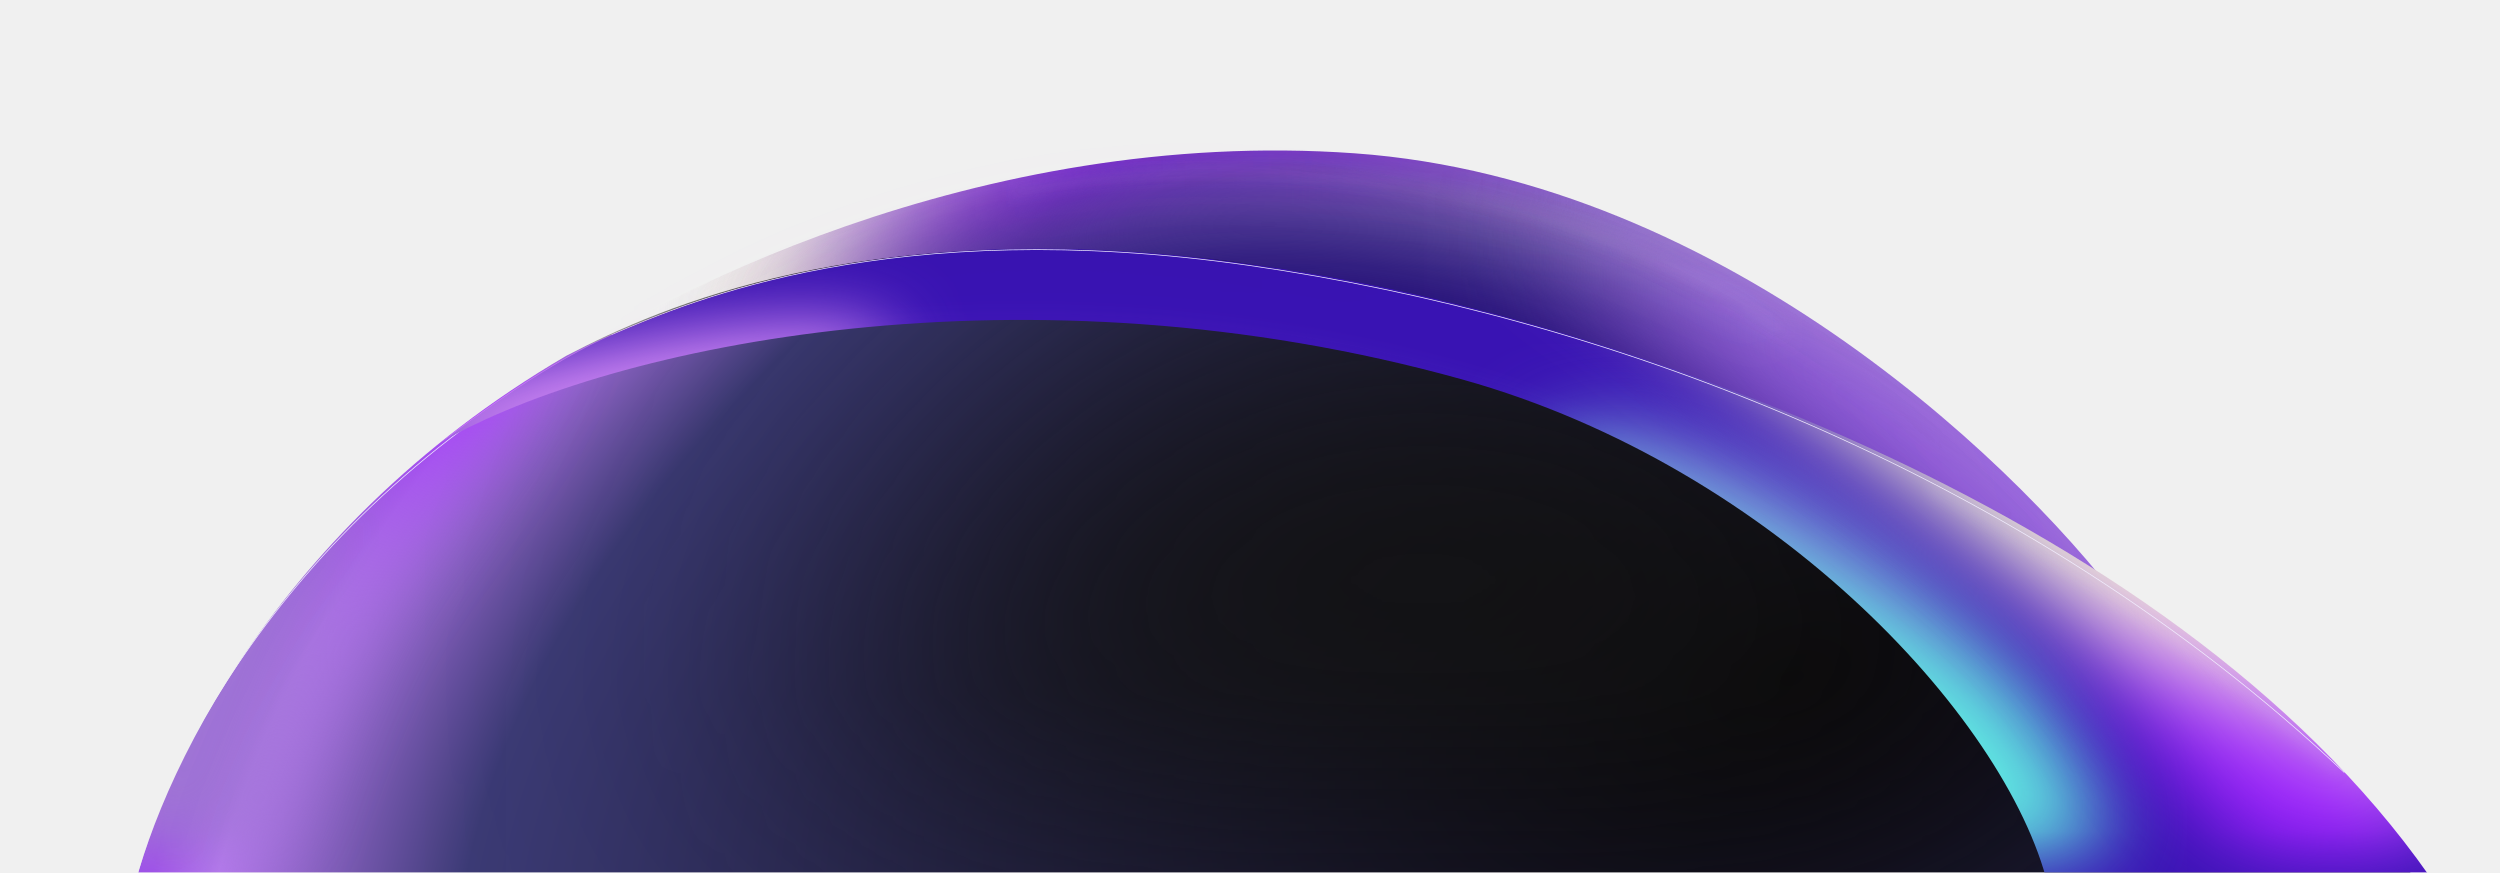
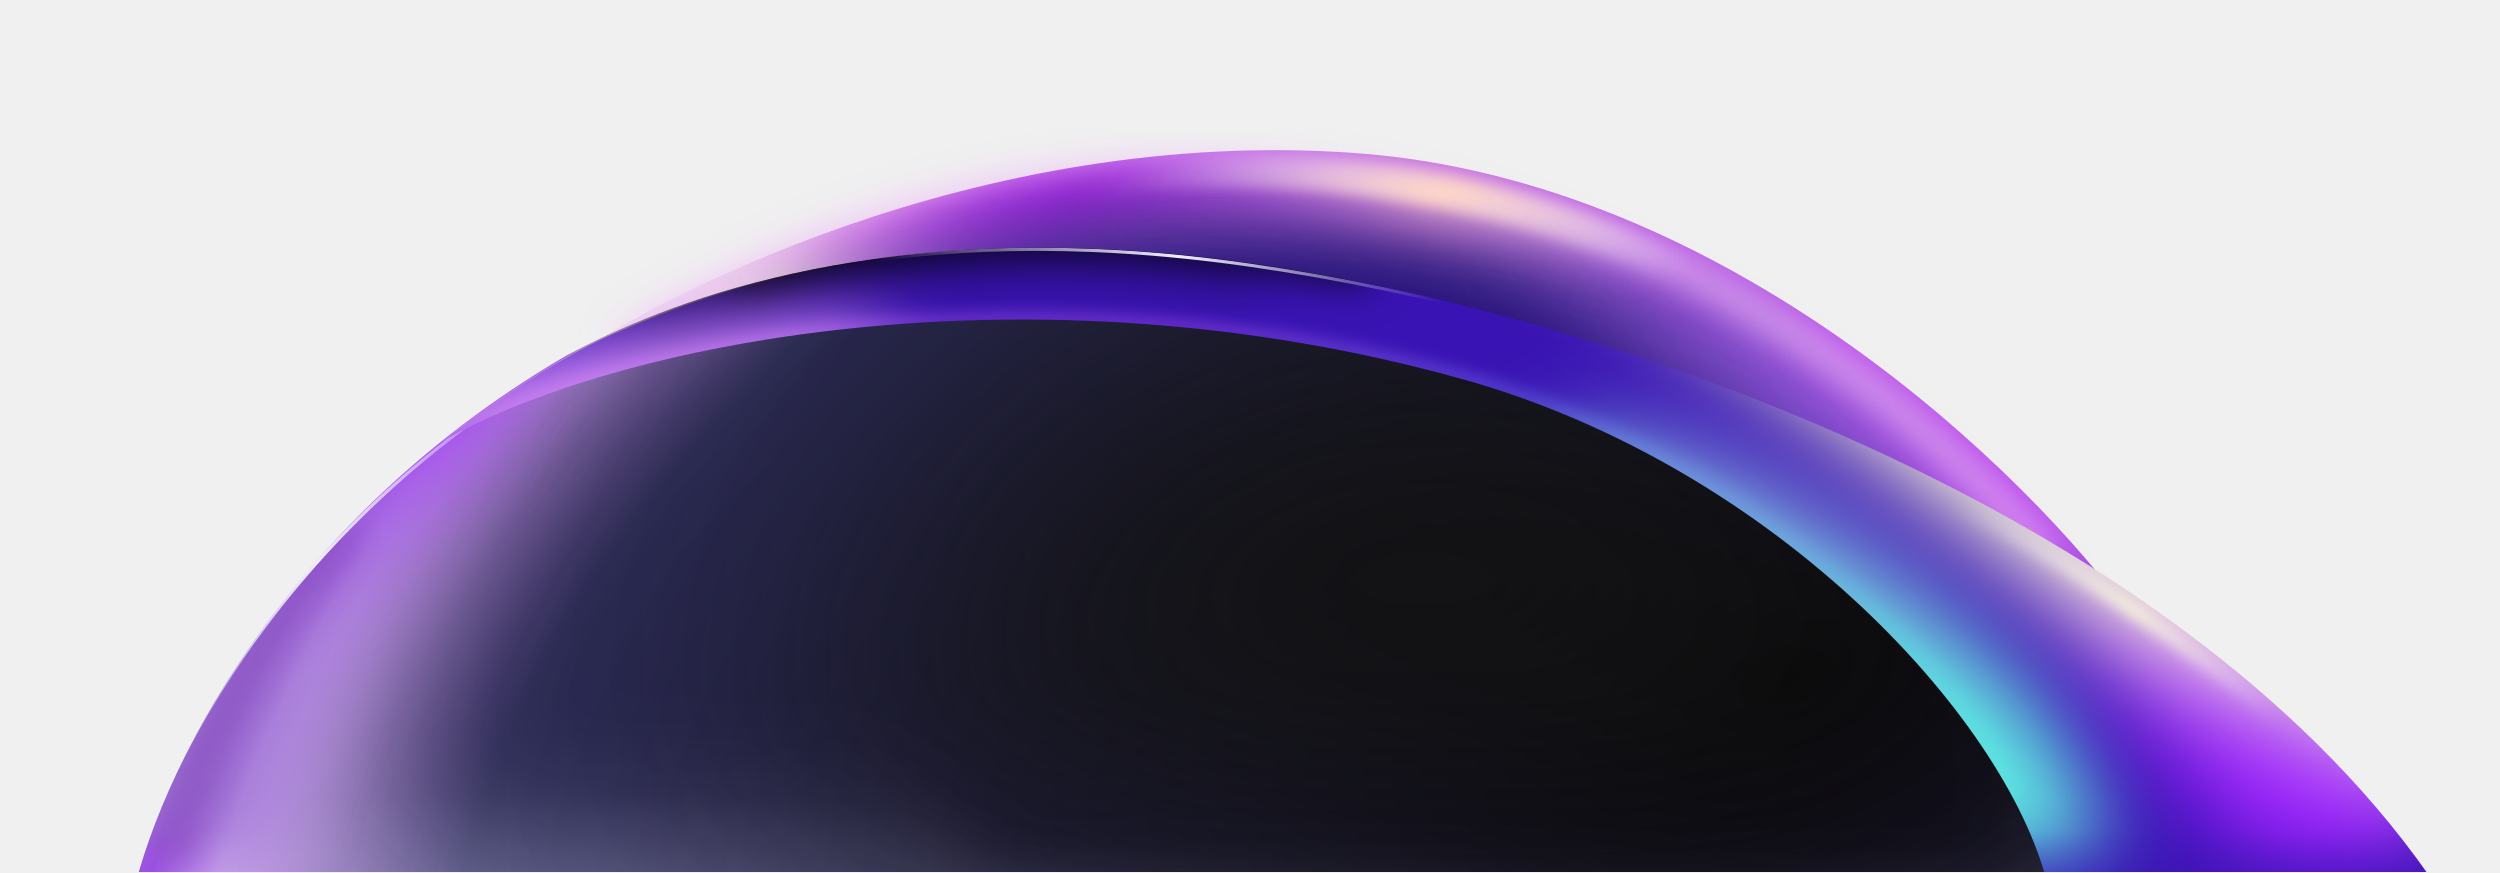
- <svg xmlns="http://www.w3.org/2000/svg" width="3555" height="1241" fill="none">
-   <g clip-path="url(#a)">
-     <g filter="url(#b)">
-       <path stroke="#EA77FF" strokeWidth="28.5" d="M2960.92 937.045C2653.33 507.8 1821.53-63.707 898.275 507.801" />
-     </g>
-     <mask id="c" width="2282" height="668" x="752" y="213" maskUnits="userSpaceOnUse" style="mask-type:alpha">
-       <path fill="#F1EDFF" d="M1926.07 217.981c532.57 37.92 960.43 457.366 1107.79 662.348 0 0-496.47-278.697-1159.92-439.803C1210.48 279.421 752.946 547.621 752.946 547.621c169.134-125.68 640.544-367.56 1173.124-329.64Z" />
+ <svg xmlns="http://www.w3.org/2000/svg" width="2958" height="1032" viewBox="0 0 2958 1032" fill="none">
+   <g clip-path="url(#clip0_1806_105858)">
+     <g filter="url(#filter0_f_1806_105858)">
+       <path d="M2463.31 779.091C2207.47 422.065 1515.62 -53.289 747.7 422.066" stroke="#EA77FF" stroke-width="23.705" />
+     </g>
+     <mask id="mask0_1806_105858" style="mask-type:alpha" maskUnits="userSpaceOnUse" x="626" y="177" width="1898" height="555">
+       <path d="M1602.56 181.008C2045.53 212.549 2401.41 561.424 2523.98 731.919C2523.98 731.919 2111.03 500.111 1559.2 366.111C1007.37 232.111 626.815 455.187 626.815 455.187C767.493 350.653 1159.59 149.468 1602.56 181.008Z" fill="#F1EDFF" />
    </mask>
-     <g mask="url(#c)">
-       <g filter="url(#d)">
-         <path fill="url(#e)" d="M1616.27 291.113c399.52-103.656 1340.36 53.828 927.65-60.904-25.43-97.99-762.29-151.104-972.47-96.572-210.18 54.532-547.97 203.991-522.55 301.98 67.01 347.223 357.19-89.973 567.37-144.504Z" />
-       </g>
-       <g filter="url(#f)">
-         <path fill="#1D0874" d="M3193.25 1527.51c-167.96 234.02-664.53 165.05-1109.12-154.04-444.59-319.09-1057.91-675.458-889.95-909.475 335.22-379.711 1053.58-257.069 1498.18 62.022 444.59 319.092 668.85 767.473 500.89 1001.493Z" />
-       </g>
-       <g filter="url(#g)">
-         <ellipse cx="2822.97" cy="702.297" fill="#A765F2" rx="696.914" ry="110.571" transform="rotate(35.668 2822.97 702.297)" />
-       </g>
-       <g filter="url(#h)">
-         <path stroke="#DC24FF" strokeWidth="84.5" d="M2718.51 456.959c-153.52-100.801-747.16-389.531-1605.28-172.865" />
-       </g>
-       <g filter="url(#i)">
-         <path stroke="#DC24FF" strokeWidth="84.5" d="M2928.89 906.923c-5.63-65.114-55.69-294.644-305.26-486.78" />
-       </g>
-       <g filter="url(#j)">
-         <path stroke="#EBBCF3" strokeWidth="28.5" d="M2917.04 797.302C2581.98 389.131 1714.53-126.657 830.7 504.109" />
-       </g>
-       <g filter="url(#k)">
-         <path stroke="url(#l)" strokeWidth="52.5" d="M2519.99 481.804c-100.35-77.114-493.53-305.863-1094.29-200.83" />
-       </g>
-       <g filter="url(#m)">
-         <path stroke="url(#n)" strokeWidth="44.5" d="M2535.43 472.773c-100.34-77.114-493.52-305.863-1094.28-200.83" />
-       </g>
-     </g>
-     <mask id="o" width="3250" height="953" x="181" y="354" maskUnits="userSpaceOnUse" style="mask-type:alpha">
-       <path fill="#030103" d="M805.166 505.941C371.332 759.672 208.339 1145.33 181.072 1306.44l3249.708-64.54c-294.52-408.27-1210.95-819.157-1712.51-874.015-497.12-54.373-774.891 66.014-913.104 138.056Z" />
+     <g mask="url(#mask0_1806_105858)">
+       <g filter="url(#filter1_f_1806_105858)">
+         <path d="M1344.89 241.838C1677.19 155.622 2459.74 286.61 2116.46 191.181C2095.32 109.678 1482.43 65.5 1307.61 110.857C1132.79 156.214 851.833 280.527 872.979 362.03C928.709 650.834 1170.07 287.195 1344.89 241.838Z" fill="url(#paint0_linear_1806_105858)" />
+       </g>
+       <g filter="url(#filter2_f_1806_105858)">
+         <path d="M2656.55 1270.21C2516.85 1464.86 2103.83 1407.49 1734.04 1142.09C1364.24 876.684 854.116 580.276 993.816 385.632C1272.64 69.805 1870.14 171.814 2239.93 437.219C2609.72 702.624 2796.25 1075.57 2656.55 1270.21Z" fill="#1D0874" />
+       </g>
+       <g filter="url(#filter3_f_1806_105858)">
+         <ellipse cx="2348.57" cy="583.839" rx="579.661" ry="91.968" transform="rotate(35.6676 2348.57 583.839)" fill="#A765F2" />
+       </g>
+       <g filter="url(#filter4_f_1806_105858)">
+         <path d="M2261.68 379.78C2133.99 295.938 1640.23 55.786 926.485 235.999" stroke="#DC24FF" stroke-width="70.283" />
+       </g>
+       <g filter="url(#filter5_f_1806_105858)">
+         <path d="M2436.67 754.038C2431.98 699.88 2390.35 508.967 2182.76 349.157" stroke="#DC24FF" stroke-width="70.283" />
+       </g>
+       <g filter="url(#filter6_f_1806_105858)">
+         <path d="M2426.8 662.862C2148.12 323.364 1426.62 -105.644 691.486 418.998" stroke="#EBBCF3" stroke-width="23.705" />
+       </g>
+       <g filter="url(#filter7_f_1806_105858)">
+         <path d="M2096.56 400.445C2013.1 336.305 1686.07 146.042 1186.39 233.404" stroke="url(#paint1_linear_1806_105858)" stroke-width="43.667" />
+       </g>
+       <g filter="url(#filter8_f_1806_105858)">
+         <path d="M2109.4 392.933C2025.94 328.793 1698.91 138.53 1199.23 225.892" stroke="url(#paint2_linear_1806_105858)" stroke-width="37.013" />
+       </g>
+     </g>
+     <mask id="mask1_1806_105858" style="mask-type:alpha" maskUnits="userSpaceOnUse" x="151" y="294" width="2704" height="793">
+       <path d="M670.254 420.522C309.411 631.564 173.841 952.334 151.162 1086.34L2854.12 1032.66C2609.15 693.078 1846.9 351.322 1429.73 305.693C1016.25 260.468 785.213 360.601 670.254 420.522Z" fill="#030103" />
    </mask>
-     <g mask="url(#o)">
-       <g filter="url(#p)">
-         <ellipse cx="1759.59" cy="1415.66" fill="#000" rx="1272.18" ry="1229.33" transform="rotate(35.668 1759.59 1415.66)" />
-       </g>
-       <g filter="url(#q)">
-         <ellipse cx="2010.27" cy="1009.9" fill="#000" rx="1018.45" ry="558.276" transform="rotate(35.668 2010.27 1009.9)" />
-       </g>
-       <path fill="url(#r)" d="M805.165 505.946c-433.833 253.73-596.826 639.384-624.094 800.494l3267.999-44.23c-306.4-314.605-1232.33-816.249-1730.8-894.321-398.77-62.457-774.892 66.014-913.105 138.057Z" />
-       <g filter="url(#s)">
-         <circle cx="2023.67" cy="1292.19" r="879.113" fill="#121212" />
-       </g>
-       <g filter="url(#t)">
-         <path fill="url(#u)" d="M495.371 882.061C308.382 1250.02 157.763 2074.74 134.286 1647.02c-90.25-45.87-10.31-750.752 88.062-944.33 98.371-193.579 316.846-491.416 407.096-445.553 324.75 139.965-35.701 431.346-134.073 624.924Z" />
-       </g>
-       <g filter="url(#v)">
-         <path stroke="#55008C" strokeWidth="16" d="M215.985 1439.02c3.208-102.16 10.885-365.24 280.837-693.189" />
-       </g>
-       <path stroke="url(#w)" strokeWidth="4.5" d="M170.664 1326.22c26.284-161.28 186.92-547.918 619.197-804.291" />
-     </g>
-     <mask id="x" width="2845" height="919" x="627" y="352" maskUnits="userSpaceOnUse" style="mask-type:alpha">
-       <path fill="#3913B3" d="M2079.33 539.594c450.32 125.671 784.75 493.096 835.53 730.746h556.55c-357.49-538.271-1182.66-822.449-1690.35-895.244-506.57-72.633-793.731 50.059-905.97 98.014l-.752.321c-89.365 38.181-202.034 119.533-247.198 155.437 240.972-139.299 833.92-261.816 1452.19-89.274Z" />
+     <g mask="url(#mask1_1806_105858)">
+       <g filter="url(#filter9_f_1806_105858)">
+         <ellipse cx="1464.1" cy="1177.18" rx="1058.14" ry="1022.5" transform="rotate(35.6676 1464.1 1177.18)" fill="black" />
+       </g>
+       <g filter="url(#filter10_f_1806_105858)">
+         <ellipse cx="1672.6" cy="839.688" rx="847.101" ry="464.348" transform="rotate(35.6676 1672.6 839.688)" fill="black" />
+       </g>
+       <path d="M670.253 420.525C309.41 631.567 173.841 952.336 151.161 1086.34L2869.33 1049.56C2614.48 787.877 1844.34 370.633 1429.73 305.696C1098.05 253.747 785.213 360.604 670.253 420.525Z" fill="url(#paint3_radial_1806_105858)" />
+       <g filter="url(#filter11_f_1806_105858)">
+         <circle cx="1683.74" cy="1074.49" r="731.206" fill="#121212" />
+       </g>
+       <g filter="url(#filter12_f_1806_105858)">
+         <path d="M412.576 733.363C257.047 1039.42 131.77 1725.38 112.242 1369.62C37.177 1331.47 103.667 745.18 185.488 584.17C267.309 423.16 449.026 175.433 524.092 213.579C794.204 329.996 494.397 572.353 412.576 733.363Z" fill="url(#paint4_linear_1806_105858)" />
+       </g>
+       <g filter="url(#filter13_f_1806_105858)">
+         <path d="M180.198 1196.61C182.867 1111.64 189.252 892.826 413.785 620.052" stroke="#55008C" stroke-width="13.308" />
+       </g>
+       <path d="M142.503 1102.79C164.365 968.651 297.974 647.06 657.522 433.82" stroke="url(#paint5_linear_1806_105858)" stroke-width="3.743" />
+     </g>
+     <mask id="mask2_1806_105858" style="mask-type:alpha" maskUnits="userSpaceOnUse" x="522" y="293" width="2366" height="764">
+       <path d="M1730.04 448.514C2104.59 553.042 2382.76 858.647 2424.99 1056.31L2887.91 1056.31C2590.56 608.607 1904.23 372.24 1481.95 311.693C1060.61 251.28 821.763 353.329 728.407 393.216L727.782 393.483C653.453 425.24 559.74 492.905 522.174 522.768C722.604 406.906 1215.79 305.002 1730.04 448.514Z" fill="#3913B3" />
    </mask>
-     <g mask="url(#x)">
-       <path fill="#3913B3" d="M2079.4 540.59c450.32 125.671 785.59 589.52 839.52 735.84l556.55-34.53c-337.18-540.299-1186.65-793.013-1694.34-865.808-506.57-72.633-793.731 50.059-905.97 98.014l-.751.321C785.044 512.608 672.374 593.96 627.21 629.864c240.972-139.299 833.92-261.815 1452.19-89.274Z" />
-       <g filter="url(#y)">
-         <path stroke="url(#z)" strokeWidth="9.5" d="M2864.63 1128.93c-53.93-146.322-334.98-463.668-785.29-589.339-618.27-172.541-1211.223-50.024-1452.196 89.274" />
-       </g>
-       <g filter="url(#A)">
-         <path stroke="#000" strokeWidth="44.5" d="M894.883 450.008c111.707-47.726 399.017-171.131 906.717-98.335" />
-       </g>
-       <g filter="url(#B)">
-         <path stroke="#000" strokeWidth="44.5" d="M1034.1 402.304c115.33-38.159 412.01-136.955 911.78-21.705" />
-       </g>
-       <g filter="url(#C)">
-         <ellipse cx="2583.5" cy="950.582" fill="url(#D)" rx="183.301" ry="491.157" transform="rotate(-51.736 2583.5 950.582)" />
-       </g>
-       <g filter="url(#E)">
-         <path fill="url(#F)" d="M2914.15 857.725c-292.53-291.178-1030.83-688.353-616.66-579.026 71.42-71.75 717.47 221.292 871.37 374.476 153.9 153.184 370.02 452.735 298.6 524.485-233.14 265.89-399.41-166.75-553.31-319.935Z" />
-       </g>
-       <path stroke="url(#G)" strokeWidth="4.5" d="M869.485 475.754c111.706-47.726 399.015-171.131 906.715-98.335 507.7 72.795 1103.51 292.85 1557.38 721.101" />
-       <g filter="url(#H)">
-         <path stroke="url(#I)" strokeWidth="20.5" d="M3324.38 1095.34c-82.93-78.12-315.29-267.67-581.29-400.961" />
-       </g>
-       <g filter="url(#J)">
-         <ellipse cx="907.345" cy="557.922" fill="#DB91F8" rx="372.269" ry="70.717" transform="rotate(-10.327 907.345 557.922)" />
+     <g mask="url(#mask2_1806_105858)">
+       <path d="M1730.1 449.342C2104.65 553.87 2383.52 939.681 2428.38 1061.38L2891.29 1032.66C2610.84 583.264 1904.29 373.069 1482.01 312.521C1060.67 252.108 821.825 354.158 728.47 394.044L727.845 394.311C653.515 426.068 559.802 493.734 522.237 523.597C722.666 407.735 1215.86 305.831 1730.1 449.342Z" fill="#3913B3" />
+       <g filter="url(#filter14_f_1806_105858)">
+         <path d="M2383.22 938.696C2338.36 816.994 2104.6 553.04 1730.04 448.513C1215.8 305.001 722.607 406.905 522.178 522.767" stroke="url(#paint6_linear_1806_105858)" stroke-width="7.902" />
+       </g>
+       <g filter="url(#filter15_f_1806_105858)">
+         <path d="M744.871 373.999C837.783 334.302 1076.76 231.66 1499.04 292.208" stroke="black" stroke-width="37.013" />
+       </g>
+       <g filter="url(#filter16_f_1806_105858)">
+         <path d="M860.668 334.321C956.59 302.583 1203.35 220.409 1619.04 316.268" stroke="black" stroke-width="37.013" />
+       </g>
+       <g filter="url(#filter17_f_1806_105858)">
+         <ellipse cx="2149.38" cy="790.355" rx="152.461" ry="408.521" transform="rotate(-51.7359 2149.38 790.355)" fill="url(#paint7_linear_1806_105858)" />
+       </g>
+       <g filter="url(#filter18_f_1806_105858)">
+         <path d="M2424.41 713.122C2181.09 470.933 1567.01 140.582 1911.5 231.515C1970.9 171.837 2508.26 415.575 2636.26 542.987C2764.27 670.398 2944.03 919.549 2884.63 979.227C2690.71 1200.39 2552.41 840.533 2424.41 713.122Z" fill="url(#paint8_linear_1806_105858)" />
+       </g>
+       <path d="M723.746 395.413C816.658 355.717 1055.63 253.074 1477.91 313.622C1900.19 374.17 2395.76 557.201 2773.27 913.4" stroke="url(#paint9_linear_1806_105858)" stroke-width="3.743" />
+       <g filter="url(#filter19_f_1806_105858)">
+         <path d="M2765.62 910.758C2696.64 845.785 2503.38 688.123 2282.13 577.258" stroke="url(#paint10_linear_1806_105858)" stroke-width="17.051" />
+       </g>
+       <g filter="url(#filter20_f_1806_105858)">
+         <ellipse cx="755.243" cy="463.757" rx="309.636" ry="58.819" transform="rotate(-10.3271 755.243 463.757)" fill="#DB91F8" />
      </g>
    </g>
  </g>
  <defs>
-     <filter id="b" width="2217.73" height="828.238" x="822.773" y="185.105" color-interpolation-filters="sRGB" filterUnits="userSpaceOnUse">
-       <feFlood flood-opacity="0" result="BackgroundImageFix" />
-       <feBlend in="SourceGraphic" in2="BackgroundImageFix" result="shape" />
-       <feGaussianBlur result="effect1_foregroundBlur_1533_99247" stdDeviation="34" />
-     </filter>
-     <filter id="d" width="1862.85" height="720.645" x="915.547" y="-20.234" color-interpolation-filters="sRGB" filterUnits="userSpaceOnUse">
-       <feFlood flood-opacity="0" result="BackgroundImageFix" />
-       <feBlend in="SourceGraphic" in2="BackgroundImageFix" result="shape" />
-       <feGaussianBlur result="effect1_foregroundBlur_1533_99247" stdDeviation="66" />
-     </filter>
-     <filter id="f" width="2539.23" height="1893.82" x="937.781" y=".465" color-interpolation-filters="sRGB" filterUnits="userSpaceOnUse">
-       <feFlood flood-opacity="0" result="BackgroundImageFix" />
-       <feBlend in="SourceGraphic" in2="BackgroundImageFix" result="shape" />
-       <feGaussianBlur result="effect1_foregroundBlur_1533_99247" stdDeviation="114" />
-     </filter>
-     <filter id="g" width="1595.78" height="1288.52" x="2025.08" y="58.039" color-interpolation-filters="sRGB" filterUnits="userSpaceOnUse">
-       <feFlood flood-opacity="0" result="BackgroundImageFix" />
-       <feBlend in="SourceGraphic" in2="BackgroundImageFix" result="shape" />
-       <feGaussianBlur result="effect1_foregroundBlur_1533_99247" stdDeviation="114" />
-     </filter>
-     <filter id="h" width="1918.81" height="609.141" x="962.891" y="23.137" color-interpolation-filters="sRGB" filterUnits="userSpaceOnUse">
-       <feFlood flood-opacity="0" result="BackgroundImageFix" />
-       <feBlend in="SourceGraphic" in2="BackgroundImageFix" result="shape" />
-       <feGaussianBlur result="effect1_foregroundBlur_1533_99247" stdDeviation="70" />
-     </filter>
-     <filter id="i" width="653.133" height="803.902" x="2457.85" y="246.664" color-interpolation-filters="sRGB" filterUnits="userSpaceOnUse">
-       <feFlood flood-opacity="0" result="BackgroundImageFix" />
-       <feBlend in="SourceGraphic" in2="BackgroundImageFix" result="shape" />
-       <feGaussianBlur result="effect1_foregroundBlur_1533_99247" stdDeviation="70" />
-     </filter>
-     <filter id="j" width="2201.62" height="707.547" x="774.422" y="146.797" color-interpolation-filters="sRGB" filterUnits="userSpaceOnUse">
-       <feFlood flood-opacity="0" result="BackgroundImageFix" />
-       <feBlend in="SourceGraphic" in2="BackgroundImageFix" result="shape" />
-       <feGaussianBlur result="effect1_foregroundBlur_1533_99247" stdDeviation="24" />
-     </filter>
-     <filter id="k" width="1266.8" height="427.008" x="1345.19" y="151.609" color-interpolation-filters="sRGB" filterUnits="userSpaceOnUse">
-       <feFlood flood-opacity="0" result="BackgroundImageFix" />
-       <feBlend in="SourceGraphic" in2="BackgroundImageFix" result="shape" />
-       <feGaussianBlur result="effect1_foregroundBlur_1533_99247" stdDeviation="38" />
-     </filter>
-     <filter id="m" width="1151.67" height="307.832" x="1417.32" y="202.582" color-interpolation-filters="sRGB" filterUnits="userSpaceOnUse">
-       <feFlood flood-opacity="0" result="BackgroundImageFix" />
-       <feBlend in="SourceGraphic" in2="BackgroundImageFix" result="shape" />
-       <feGaussianBlur result="effect1_foregroundBlur_1533_99247" stdDeviation="10" />
-     </filter>
-     <filter id="p" width="2971.78" height="2944.29" x="273.703" y="-56.488" color-interpolation-filters="sRGB" filterUnits="userSpaceOnUse">
-       <feFlood flood-opacity="0" result="BackgroundImageFix" />
-       <feBlend in="SourceGraphic" in2="BackgroundImageFix" result="shape" />
-       <feGaussianBlur result="effect1_foregroundBlur_1533_99247" stdDeviation="114" />
-     </filter>
-     <filter id="q" width="1954.75" height="1670.54" x="1032.89" y="174.625" color-interpolation-filters="sRGB" filterUnits="userSpaceOnUse">
-       <feFlood flood-opacity="0" result="BackgroundImageFix" />
-       <feBlend in="SourceGraphic" in2="BackgroundImageFix" result="shape" />
-       <feGaussianBlur result="effect1_foregroundBlur_1533_99247" stdDeviation="44" />
-     </filter>
-     <filter id="s" width="2838.23" height="2838.23" x="604.555" y="-126.922" color-interpolation-filters="sRGB" filterUnits="userSpaceOnUse">
-       <feFlood flood-opacity="0" result="BackgroundImageFix" />
-       <feBlend in="SourceGraphic" in2="BackgroundImageFix" result="shape" />
-       <feGaussianBlur result="effect1_foregroundBlur_1533_99247" stdDeviation="270" />
-     </filter>
-     <filter id="t" width="915.398" height="1762.65" x="-29.102" y="128.402" color-interpolation-filters="sRGB" filterUnits="userSpaceOnUse">
-       <feFlood flood-opacity="0" result="BackgroundImageFix" />
-       <feBlend in="SourceGraphic" in2="BackgroundImageFix" result="shape" />
-       <feGaussianBlur result="effect1_foregroundBlur_1533_99247" stdDeviation="62" />
-     </filter>
-     <filter id="v" width="415.008" height="818.523" x="147.992" y="680.746" color-interpolation-filters="sRGB" filterUnits="userSpaceOnUse">
-       <feFlood flood-opacity="0" result="BackgroundImageFix" />
-       <feBlend in="SourceGraphic" in2="BackgroundImageFix" result="shape" />
-       <feGaussianBlur result="effect1_foregroundBlur_1533_99247" stdDeviation="30" />
-     </filter>
-     <filter id="y" width="2292.33" height="728.395" x="600.766" y="426.176" color-interpolation-filters="sRGB" filterUnits="userSpaceOnUse">
-       <feFlood flood-opacity="0" result="BackgroundImageFix" />
-       <feBlend in="SourceGraphic" in2="BackgroundImageFix" result="shape" />
-       <feGaussianBlur result="effect1_foregroundBlur_1533_99247" stdDeviation="12" />
-     </filter>
-     <filter id="A" width="1118.62" height="363.5" x="786.141" y="206.969" color-interpolation-filters="sRGB" filterUnits="userSpaceOnUse">
-       <feFlood flood-opacity="0" result="BackgroundImageFix" />
-       <feBlend in="SourceGraphic" in2="BackgroundImageFix" result="shape" />
-       <feGaussianBlur result="effect1_foregroundBlur_1533_99247" stdDeviation="50" />
-     </filter>
-     <filter id="B" width="1043.77" height="239.215" x="967.117" y="244.215" color-interpolation-filters="sRGB" filterUnits="userSpaceOnUse">
-       <feFlood flood-opacity="0" result="BackgroundImageFix" />
-       <feBlend in="SourceGraphic" in2="BackgroundImageFix" result="shape" />
-       <feGaussianBlur result="effect1_foregroundBlur_1533_99247" stdDeviation="30" />
-     </filter>
-     <filter id="C" width="1052.21" height="921.156" x="2057.39" y="490.004" color-interpolation-filters="sRGB" filterUnits="userSpaceOnUse">
-       <feFlood flood-opacity="0" result="BackgroundImageFix" />
-       <feBlend in="SourceGraphic" in2="BackgroundImageFix" result="shape" />
-       <feGaussianBlur result="effect1_foregroundBlur_1533_99247" stdDeviation="62" />
-     </filter>
-     <filter id="E" width="1555.29" height="1250.04" x="2050.23" y="136.145" color-interpolation-filters="sRGB" filterUnits="userSpaceOnUse">
-       <feFlood flood-opacity="0" result="BackgroundImageFix" />
-       <feBlend in="SourceGraphic" in2="BackgroundImageFix" result="shape" />
-       <feGaussianBlur result="effect1_foregroundBlur_1533_99247" stdDeviation="62" />
-     </filter>
-     <filter id="H" width="632.906" height="457.586" x="2718.5" y="665.215" color-interpolation-filters="sRGB" filterUnits="userSpaceOnUse">
-       <feFlood flood-opacity="0" result="BackgroundImageFix" />
-       <feBlend in="SourceGraphic" in2="BackgroundImageFix" result="shape" />
-       <feGaussianBlur result="effect1_foregroundBlur_1533_99247" stdDeviation="10" />
-     </filter>
-     <filter id="J" width="932.922" height="392.812" x="440.883" y="361.516" color-interpolation-filters="sRGB" filterUnits="userSpaceOnUse">
-       <feFlood flood-opacity="0" result="BackgroundImageFix" />
-       <feBlend in="SourceGraphic" in2="BackgroundImageFix" result="shape" />
-       <feGaussianBlur result="effect1_foregroundBlur_1533_99247" stdDeviation="50" />
-     </filter>
-     <linearGradient id="e" x1="1082.98" x2="1696.13" y1="370.656" y2="216.515" gradientUnits="userSpaceOnUse">
+     <filter id="filter0_f_1806_105858" x="684.902" y="153.663" width="1844.6" height="688.892" filterUnits="userSpaceOnUse" color-interpolation-filters="sRGB">
+       <feFlood flood-opacity="0" result="BackgroundImageFix" />
+       <feBlend mode="normal" in="SourceGraphic" in2="BackgroundImageFix" result="shape" />
+       <feGaussianBlur stdDeviation="28.28" result="effect1_foregroundBlur_1806_105858" />
+     </filter>
+     <filter id="filter1_f_1806_105858" x="762.06" y="-17.128" width="1549.43" height="599.399" filterUnits="userSpaceOnUse" color-interpolation-filters="sRGB">
+       <feFlood flood-opacity="0" result="BackgroundImageFix" />
+       <feBlend mode="normal" in="SourceGraphic" in2="BackgroundImageFix" result="shape" />
+       <feGaussianBlur stdDeviation="54.896" result="effect1_foregroundBlur_1806_105858" />
+     </filter>
+     <filter id="filter2_f_1806_105858" x="780.555" y="0.091" width="2112.01" height="1575.19" filterUnits="userSpaceOnUse" color-interpolation-filters="sRGB">
+       <feFlood flood-opacity="0" result="BackgroundImageFix" />
+       <feBlend mode="normal" in="SourceGraphic" in2="BackgroundImageFix" result="shape" />
+       <feGaussianBlur stdDeviation="94.82" result="effect1_foregroundBlur_1806_105858" />
+     </filter>
+     <filter id="filter3_f_1806_105858" x="1684.91" y="47.973" width="1327.3" height="1071.73" filterUnits="userSpaceOnUse" color-interpolation-filters="sRGB">
+       <feFlood flood-opacity="0" result="BackgroundImageFix" />
+       <feBlend mode="normal" in="SourceGraphic" in2="BackgroundImageFix" result="shape" />
+       <feGaussianBlur stdDeviation="94.82" result="effect1_foregroundBlur_1806_105858" />
+     </filter>
+     <filter id="filter4_f_1806_105858" x="801.437" y="18.949" width="1595.98" height="506.653" filterUnits="userSpaceOnUse" color-interpolation-filters="sRGB">
+       <feFlood flood-opacity="0" result="BackgroundImageFix" />
+       <feBlend mode="normal" in="SourceGraphic" in2="BackgroundImageFix" result="shape" />
+       <feGaussianBlur stdDeviation="58.223" result="effect1_foregroundBlur_1806_105858" />
+     </filter>
+     <filter id="filter5_f_1806_105858" x="2044.88" y="204.867" width="543.243" height="668.649" filterUnits="userSpaceOnUse" color-interpolation-filters="sRGB">
+       <feFlood flood-opacity="0" result="BackgroundImageFix" />
+       <feBlend mode="normal" in="SourceGraphic" in2="BackgroundImageFix" result="shape" />
+       <feGaussianBlur stdDeviation="58.223" result="effect1_foregroundBlur_1806_105858" />
+     </filter>
+     <filter id="filter6_f_1806_105858" x="644.677" y="121.802" width="1831.22" height="588.505" filterUnits="userSpaceOnUse" color-interpolation-filters="sRGB">
+       <feFlood flood-opacity="0" result="BackgroundImageFix" />
+       <feBlend mode="normal" in="SourceGraphic" in2="BackgroundImageFix" result="shape" />
+       <feGaussianBlur stdDeviation="19.962" result="effect1_foregroundBlur_1806_105858" />
+     </filter>
+     <filter id="filter7_f_1806_105858" x="1119.41" y="125.806" width="1053.66" height="355.165" filterUnits="userSpaceOnUse" color-interpolation-filters="sRGB">
+       <feFlood flood-opacity="0" result="BackgroundImageFix" />
+       <feBlend mode="normal" in="SourceGraphic" in2="BackgroundImageFix" result="shape" />
+       <feGaussianBlur stdDeviation="31.607" result="effect1_foregroundBlur_1806_105858" />
+     </filter>
+     <filter id="filter8_f_1806_105858" x="1179.4" y="168.201" width="957.911" height="256.04" filterUnits="userSpaceOnUse" color-interpolation-filters="sRGB">
+       <feFlood flood-opacity="0" result="BackgroundImageFix" />
+       <feBlend mode="normal" in="SourceGraphic" in2="BackgroundImageFix" result="shape" />
+       <feGaussianBlur stdDeviation="8.318" result="effect1_foregroundBlur_1806_105858" />
+     </filter>
+     <filter id="filter9_f_1806_105858" x="228.204" y="-47.281" width="2471.79" height="2448.92" filterUnits="userSpaceOnUse" color-interpolation-filters="sRGB">
+       <feFlood flood-opacity="0" result="BackgroundImageFix" />
+       <feBlend mode="normal" in="SourceGraphic" in2="BackgroundImageFix" result="shape" />
+       <feGaussianBlur stdDeviation="94.82" result="effect1_foregroundBlur_1806_105858" />
+     </filter>
+     <filter id="filter10_f_1806_105858" x="859.665" y="144.946" width="1625.87" height="1389.48" filterUnits="userSpaceOnUse" color-interpolation-filters="sRGB">
+       <feFlood flood-opacity="0" result="BackgroundImageFix" />
+       <feBlend mode="normal" in="SourceGraphic" in2="BackgroundImageFix" result="shape" />
+       <feGaussianBlur stdDeviation="36.597" result="effect1_foregroundBlur_1806_105858" />
+     </filter>
+     <filter id="filter11_f_1806_105858" x="503.392" y="-105.862" width="2360.71" height="2360.7" filterUnits="userSpaceOnUse" color-interpolation-filters="sRGB">
+       <feFlood flood-opacity="0" result="BackgroundImageFix" />
+       <feBlend mode="normal" in="SourceGraphic" in2="BackgroundImageFix" result="shape" />
+       <feGaussianBlur stdDeviation="224.574" result="effect1_foregroundBlur_1806_105858" />
+     </filter>
+     <filter id="filter12_f_1806_105858" x="-23.661" y="106.507" width="761.392" height="1466.09" filterUnits="userSpaceOnUse" color-interpolation-filters="sRGB">
+       <feFlood flood-opacity="0" result="BackgroundImageFix" />
+       <feBlend mode="normal" in="SourceGraphic" in2="BackgroundImageFix" result="shape" />
+       <feGaussianBlur stdDeviation="51.569" result="effect1_foregroundBlur_1806_105858" />
+     </filter>
+     <filter id="filter13_f_1806_105858" x="123.642" y="565.919" width="345.185" height="680.807" filterUnits="userSpaceOnUse" color-interpolation-filters="sRGB">
+       <feFlood flood-opacity="0" result="BackgroundImageFix" />
+       <feBlend mode="normal" in="SourceGraphic" in2="BackgroundImageFix" result="shape" />
+       <feGaussianBlur stdDeviation="24.953" result="effect1_foregroundBlur_1806_105858" />
+     </filter>
+     <filter id="filter14_f_1806_105858" x="500.241" y="354.179" width="1906.64" height="605.846" filterUnits="userSpaceOnUse" color-interpolation-filters="sRGB">
+       <feFlood flood-opacity="0" result="BackgroundImageFix" />
+       <feBlend mode="normal" in="SourceGraphic" in2="BackgroundImageFix" result="shape" />
+       <feGaussianBlur stdDeviation="9.981" result="effect1_foregroundBlur_1806_105858" />
+     </filter>
+     <filter id="filter15_f_1806_105858" x="654.426" y="171.852" width="930.413" height="302.339" filterUnits="userSpaceOnUse" color-interpolation-filters="sRGB">
+       <feFlood flood-opacity="0" result="BackgroundImageFix" />
+       <feBlend mode="normal" in="SourceGraphic" in2="BackgroundImageFix" result="shape" />
+       <feGaussianBlur stdDeviation="41.588" result="effect1_foregroundBlur_1806_105858" />
+     </filter>
+     <filter id="filter16_f_1806_105858" x="804.946" y="202.829" width="868.154" height="198.967" filterUnits="userSpaceOnUse" color-interpolation-filters="sRGB">
+       <feFlood flood-opacity="0" result="BackgroundImageFix" />
+       <feBlend mode="normal" in="SourceGraphic" in2="BackgroundImageFix" result="shape" />
+       <feGaussianBlur stdDeviation="24.953" result="effect1_foregroundBlur_1806_105858" />
+     </filter>
+     <filter id="filter17_f_1806_105858" x="1711.79" y="407.269" width="875.181" height="766.173" filterUnits="userSpaceOnUse" color-interpolation-filters="sRGB">
+       <feFlood flood-opacity="0" result="BackgroundImageFix" />
+       <feBlend mode="normal" in="SourceGraphic" in2="BackgroundImageFix" result="shape" />
+       <feGaussianBlur stdDeviation="51.569" result="effect1_foregroundBlur_1806_105858" />
+     </filter>
+     <filter id="filter18_f_1806_105858" x="1705.84" y="112.945" width="1293.62" height="1039.73" filterUnits="userSpaceOnUse" color-interpolation-filters="sRGB">
+       <feFlood flood-opacity="0" result="BackgroundImageFix" />
+       <feBlend mode="normal" in="SourceGraphic" in2="BackgroundImageFix" result="shape" />
+       <feGaussianBlur stdDeviation="51.569" result="effect1_foregroundBlur_1806_105858" />
+     </filter>
+     <filter id="filter19_f_1806_105858" x="2261.68" y="553.002" width="526.419" height="380.598" filterUnits="userSpaceOnUse" color-interpolation-filters="sRGB">
+       <feFlood flood-opacity="0" result="BackgroundImageFix" />
+       <feBlend mode="normal" in="SourceGraphic" in2="BackgroundImageFix" result="shape" />
+       <feGaussianBlur stdDeviation="8.318" result="effect1_foregroundBlur_1806_105858" />
+     </filter>
+     <filter id="filter20_f_1806_105858" x="367.262" y="300.399" width="775.96" height="326.718" filterUnits="userSpaceOnUse" color-interpolation-filters="sRGB">
+       <feFlood flood-opacity="0" result="BackgroundImageFix" />
+       <feBlend mode="normal" in="SourceGraphic" in2="BackgroundImageFix" result="shape" />
+       <feGaussianBlur stdDeviation="41.588" result="effect1_foregroundBlur_1806_105858" />
+     </filter>
+     <linearGradient id="paint0_linear_1806_105858" x1="901.323" y1="307.998" x2="1411.31" y2="179.791" gradientUnits="userSpaceOnUse">
      <stop stop-color="#F7F2D8" />
-       <stop offset=".719" stop-color="#9D20FF" />
-     </linearGradient>
-     <linearGradient id="l" x1="2357.09" x2="2179.74" y1="392.909" y2="1.151" gradientUnits="userSpaceOnUse">
-       <stop stop-color="#F1EDFF" stopOpacity="0" />
-       <stop offset=".535" stop-color="#FDD5C7" />
-       <stop offset="1" stop-color="#F1EDFF" stopOpacity="0" />
-     </linearGradient>
-     <linearGradient id="n" x1="2409.68" x2="2186.69" y1="384.51" y2="-54.405" gradientUnits="userSpaceOnUse">
-       <stop stop-color="#F1EDFF" stopOpacity="0" />
-       <stop offset=".535" stop-color="#FDD5C7" />
-       <stop offset="1" stop-color="#F1EDFF" stopOpacity="0" />
-     </linearGradient>
-     <linearGradient id="u" x1="434.985" x2="688.019" y1="832.298" y2="856.796" gradientUnits="userSpaceOnUse">
+       <stop offset="0.719" stop-color="#9D20FF" />
+     </linearGradient>
+     <linearGradient id="paint1_linear_1806_105858" x1="1961.07" y1="326.506" x2="1813.56" y2="0.66" gradientUnits="userSpaceOnUse">
+       <stop stop-color="#F1EDFF" stop-opacity="0" />
+       <stop offset="0.535" stop-color="#FDD5C7" />
+       <stop offset="1" stop-color="#F1EDFF" stop-opacity="0" />
+     </linearGradient>
+     <linearGradient id="paint2_linear_1806_105858" x1="2004.81" y1="319.52" x2="1819.33" y2="-45.549" gradientUnits="userSpaceOnUse">
+       <stop stop-color="#F1EDFF" stop-opacity="0" />
+       <stop offset="0.535" stop-color="#FDD5C7" />
+       <stop offset="1" stop-color="#F1EDFF" stop-opacity="0" />
+     </linearGradient>
+     <radialGradient id="paint3_radial_1806_105858" cx="0" cy="0" r="1" gradientUnits="userSpaceOnUse" gradientTransform="translate(2112.8 804.035) rotate(-111.098) scale(1208.32 2042.82)">
+       <stop stop-color="#030103" />
+       <stop offset="0.802" stop-color="#3B3A75" stop-opacity="0.71" />
+       <stop offset="0.958" stop-color="#B97AF1" stop-opacity="0.61" />
+       <stop offset="1" stop-color="#9E44EF" />
+     </radialGradient>
+     <linearGradient id="paint4_linear_1806_105858" x1="362.35" y1="691.972" x2="572.812" y2="712.349" gradientUnits="userSpaceOnUse">
      <stop stop-color="#A075D6" />
-       <stop offset=".923" stop-color="#9D20FF" />
-     </linearGradient>
-     <linearGradient id="w" x1="775.606" x2="17.351" y1="492.678" y2="1068.77" gradientUnits="userSpaceOnUse">
-       <stop stop-color="#F1EDFF" stopOpacity="0" />
-       <stop offset=".464" stop-color="#F1EDFF" />
-       <stop offset="1" stop-color="#F1EDFF" stopOpacity="0" />
-     </linearGradient>
-     <linearGradient id="z" x1="1716.58" x2="2885.01" y1="432.517" y2="1100.81" gradientUnits="userSpaceOnUse">
+       <stop offset="0.923" stop-color="#9D20FF" />
+     </linearGradient>
+     <linearGradient id="paint5_linear_1806_105858" x1="645.665" y1="409.491" x2="14.984" y2="888.657" gradientUnits="userSpaceOnUse">
+       <stop stop-color="#F1EDFF" stop-opacity="0" />
+       <stop offset="0.464" stop-color="#F1EDFF" />
+       <stop offset="1" stop-color="#F1EDFF" stop-opacity="0" />
+     </linearGradient>
+     <linearGradient id="paint6_linear_1806_105858" x1="1428.32" y1="359.453" x2="2400.17" y2="915.307" gradientUnits="userSpaceOnUse">
      <stop stop-color="#B45BF3" />
      <stop offset="1" stop-color="#00B7FF" />
    </linearGradient>
-     <linearGradient id="D" x1="2668.04" x2="2914.97" y1="971.652" y2="907.74" gradientUnits="userSpaceOnUse">
+     <linearGradient id="paint7_linear_1806_105858" x1="2219.71" y1="807.881" x2="2425.08" y2="754.722" gradientUnits="userSpaceOnUse">
      <stop stop-color="#60EAE2" />
-       <stop offset=".115" stop-color="#71BDDD" />
+       <stop offset="0.115" stop-color="#71BDDD" />
      <stop offset="1" stop-color="#AB66E1" />
    </linearGradient>
-     <linearGradient id="F" x1="2980.09" x2="2878.89" y1="815.59" y2="1048.8" gradientUnits="userSpaceOnUse">
+     <linearGradient id="paint8_linear_1806_105858" x1="2479.25" y1="678.076" x2="2395.08" y2="872.046" gradientUnits="userSpaceOnUse">
      <stop stop-color="#F7F2D8" />
-       <stop offset=".572" stop-color="#9D20FF" />
-     </linearGradient>
-     <linearGradient id="G" x1="2043.61" x2="1244.66" y1="313.69" y2="366.144" gradientUnits="userSpaceOnUse">
-       <stop stop-color="#F1EDFF" stopOpacity="0" />
-       <stop offset=".464" stop-color="#F1EDFF" />
-       <stop offset="1" stop-color="#F1EDFF" stopOpacity="0" />
-     </linearGradient>
-     <linearGradient id="I" x1="3239.88" x2="2782.55" y1="1019.63" y2="715.991" gradientUnits="userSpaceOnUse">
-       <stop stop-color="#F1EDFF" stopOpacity="0" />
-       <stop offset=".464" stop-color="#F7F6DB" />
-       <stop offset="1" stop-color="#F1EDFF" stopOpacity="0" />
-     </linearGradient>
-     <radialGradient id="r" cx="0" cy="0" r="1" gradientTransform="rotate(-111.098 1601.458 -387.565) scale(1452.74 2456.04)" gradientUnits="userSpaceOnUse">
-       <stop stop-color="#030103" />
-       <stop offset=".802" stop-color="#3B3A75" stopOpacity=".71" />
-       <stop offset=".958" stop-color="#B97AF1" stopOpacity=".61" />
-       <stop offset="1" stop-color="#9E44EF" />
-     </radialGradient>
-     <clipPath id="a">
-       <path fill="#fff" d="M0 .36h3554.6v1240.49H0z" />
+       <stop offset="0.572" stop-color="#9D20FF" />
+     </linearGradient>
+     <linearGradient id="paint9_linear_1806_105858" x1="1700.33" y1="260.616" x2="1035.8" y2="304.244" gradientUnits="userSpaceOnUse">
+       <stop stop-color="#F1EDFF" stop-opacity="0" />
+       <stop offset="0.464" stop-color="#F1EDFF" />
+       <stop offset="1" stop-color="#F1EDFF" stop-opacity="0" />
+     </linearGradient>
+     <linearGradient id="paint10_linear_1806_105858" x1="2695.34" y1="847.788" x2="2314.95" y2="595.234" gradientUnits="userSpaceOnUse">
+       <stop stop-color="#F1EDFF" stop-opacity="0" />
+       <stop offset="0.464" stop-color="#F7F6DB" />
+       <stop offset="1" stop-color="#F1EDFF" stop-opacity="0" />
+     </linearGradient>
+     <clipPath id="clip0_1806_105858">
+       <rect width="2956.55" height="1031.78" fill="white" transform="translate(0.554688)" />
    </clipPath>
  </defs>
</svg>
